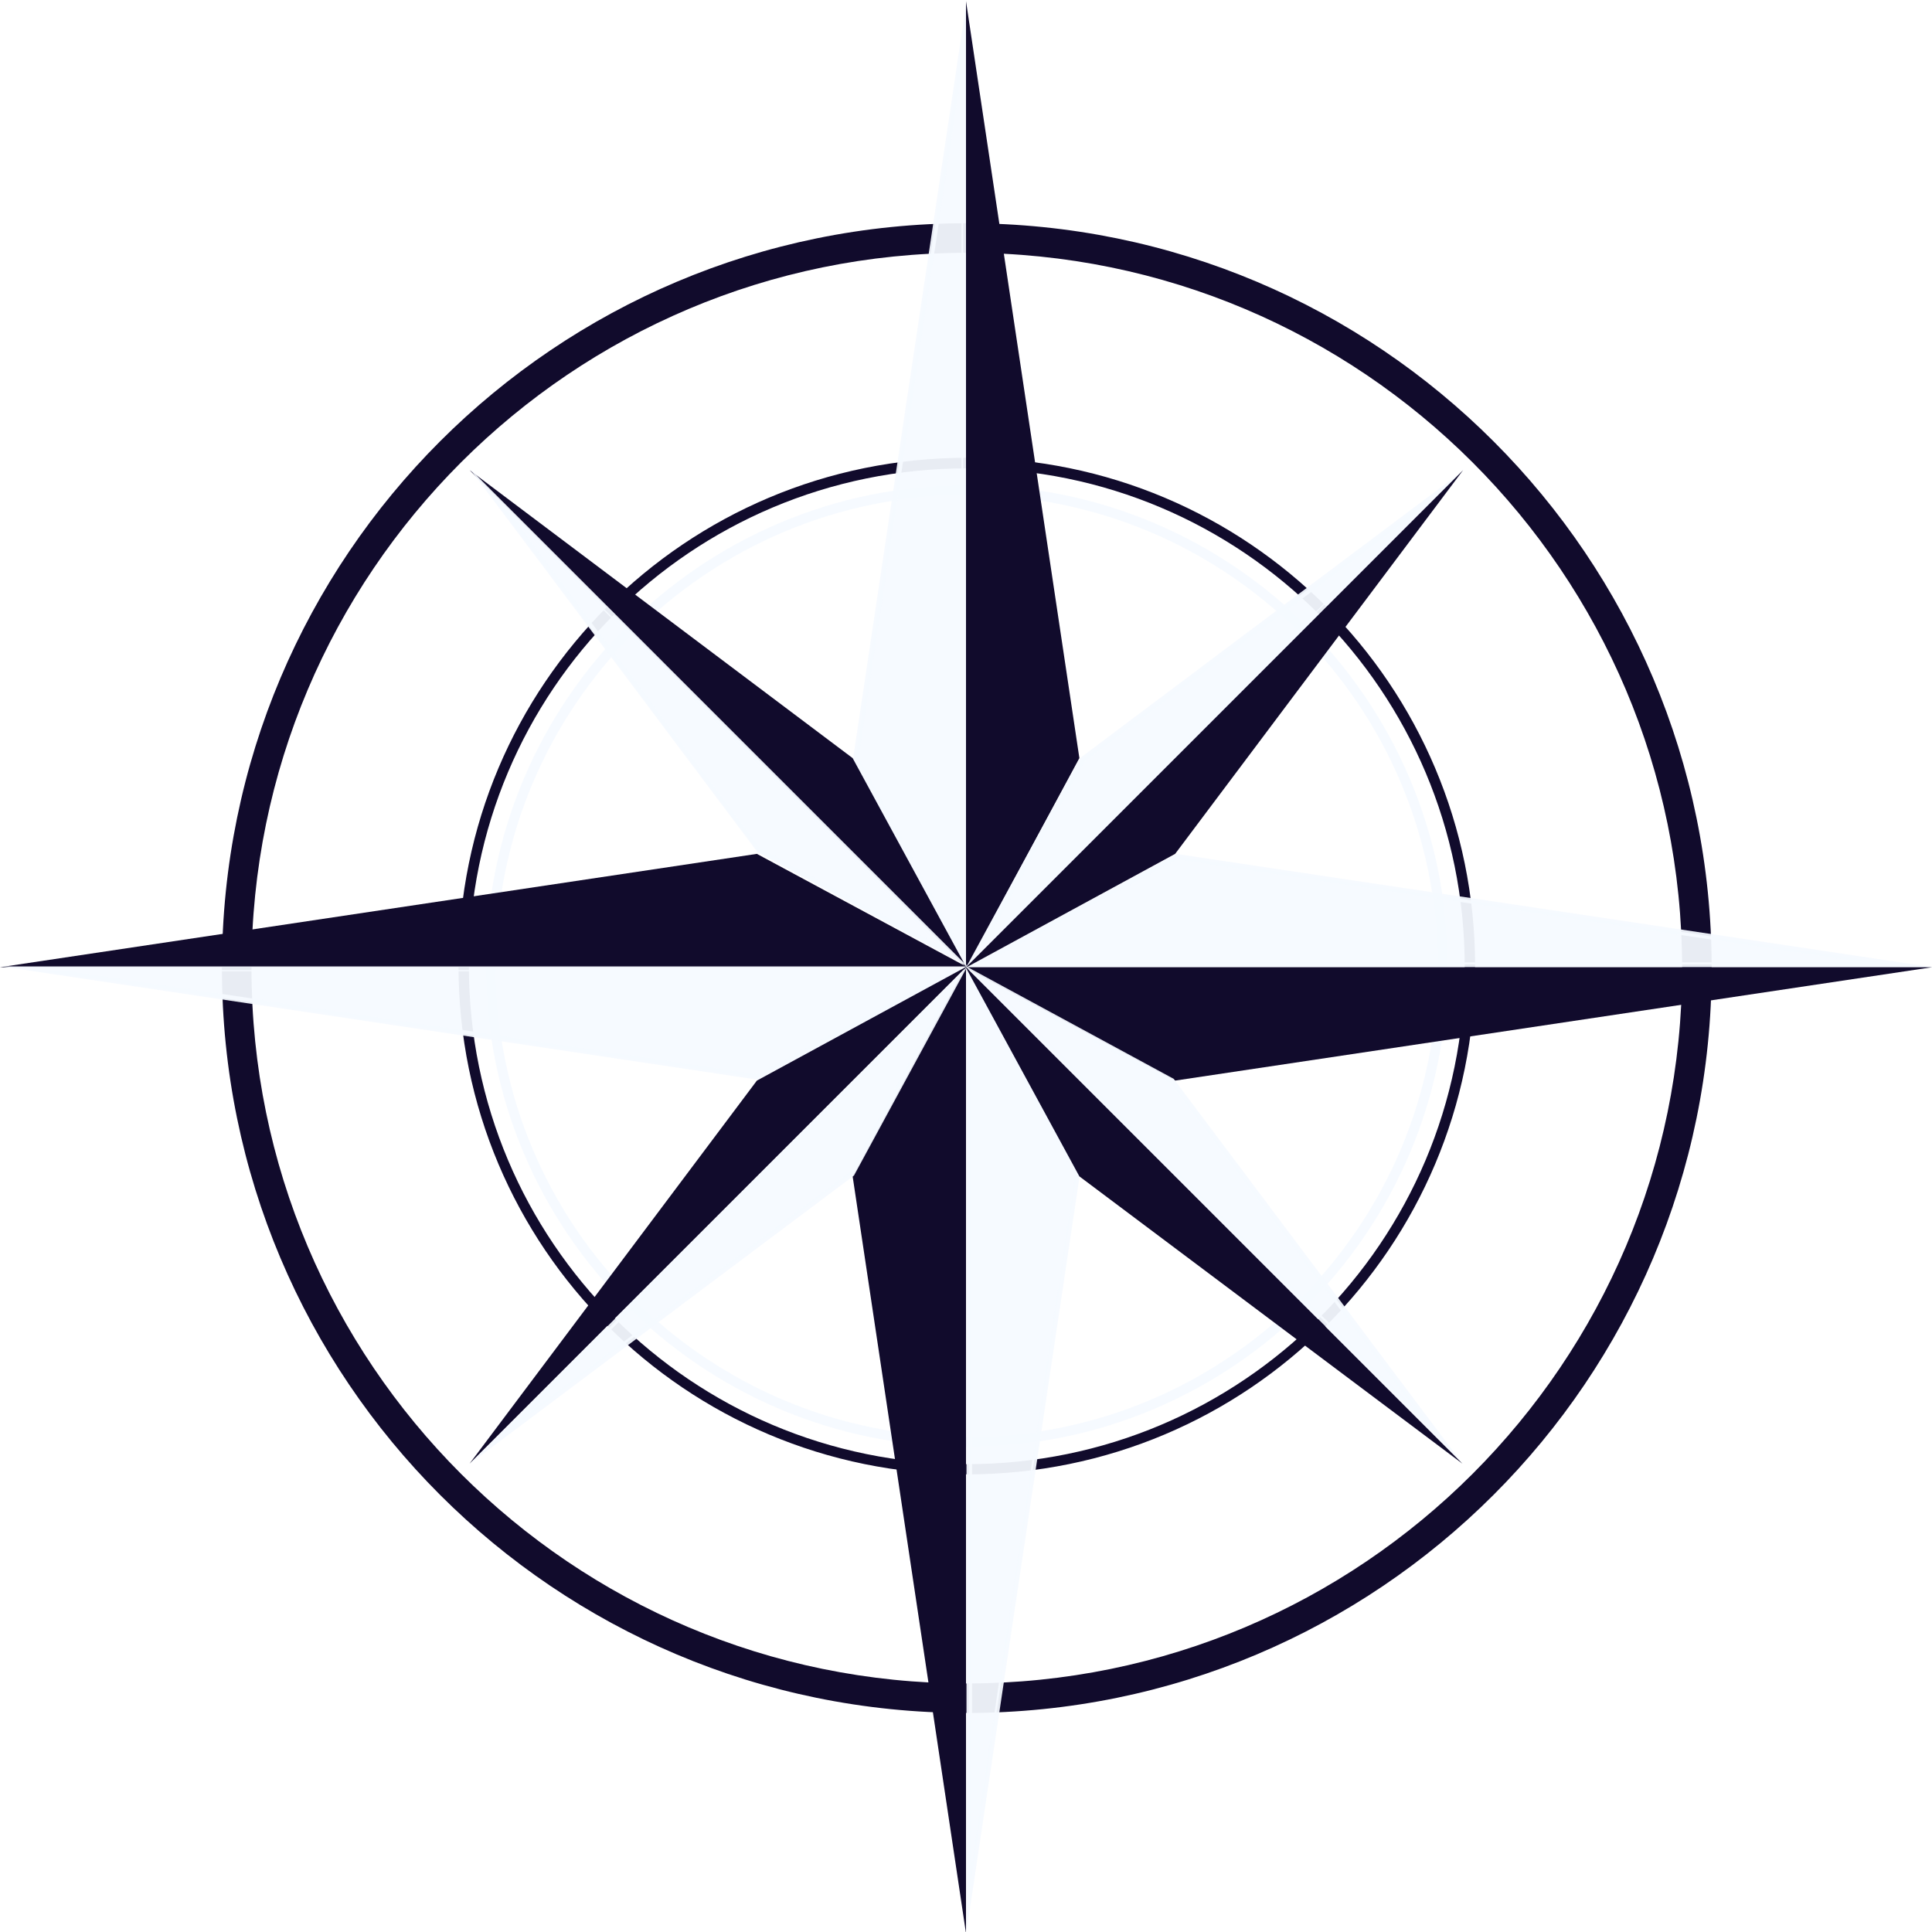
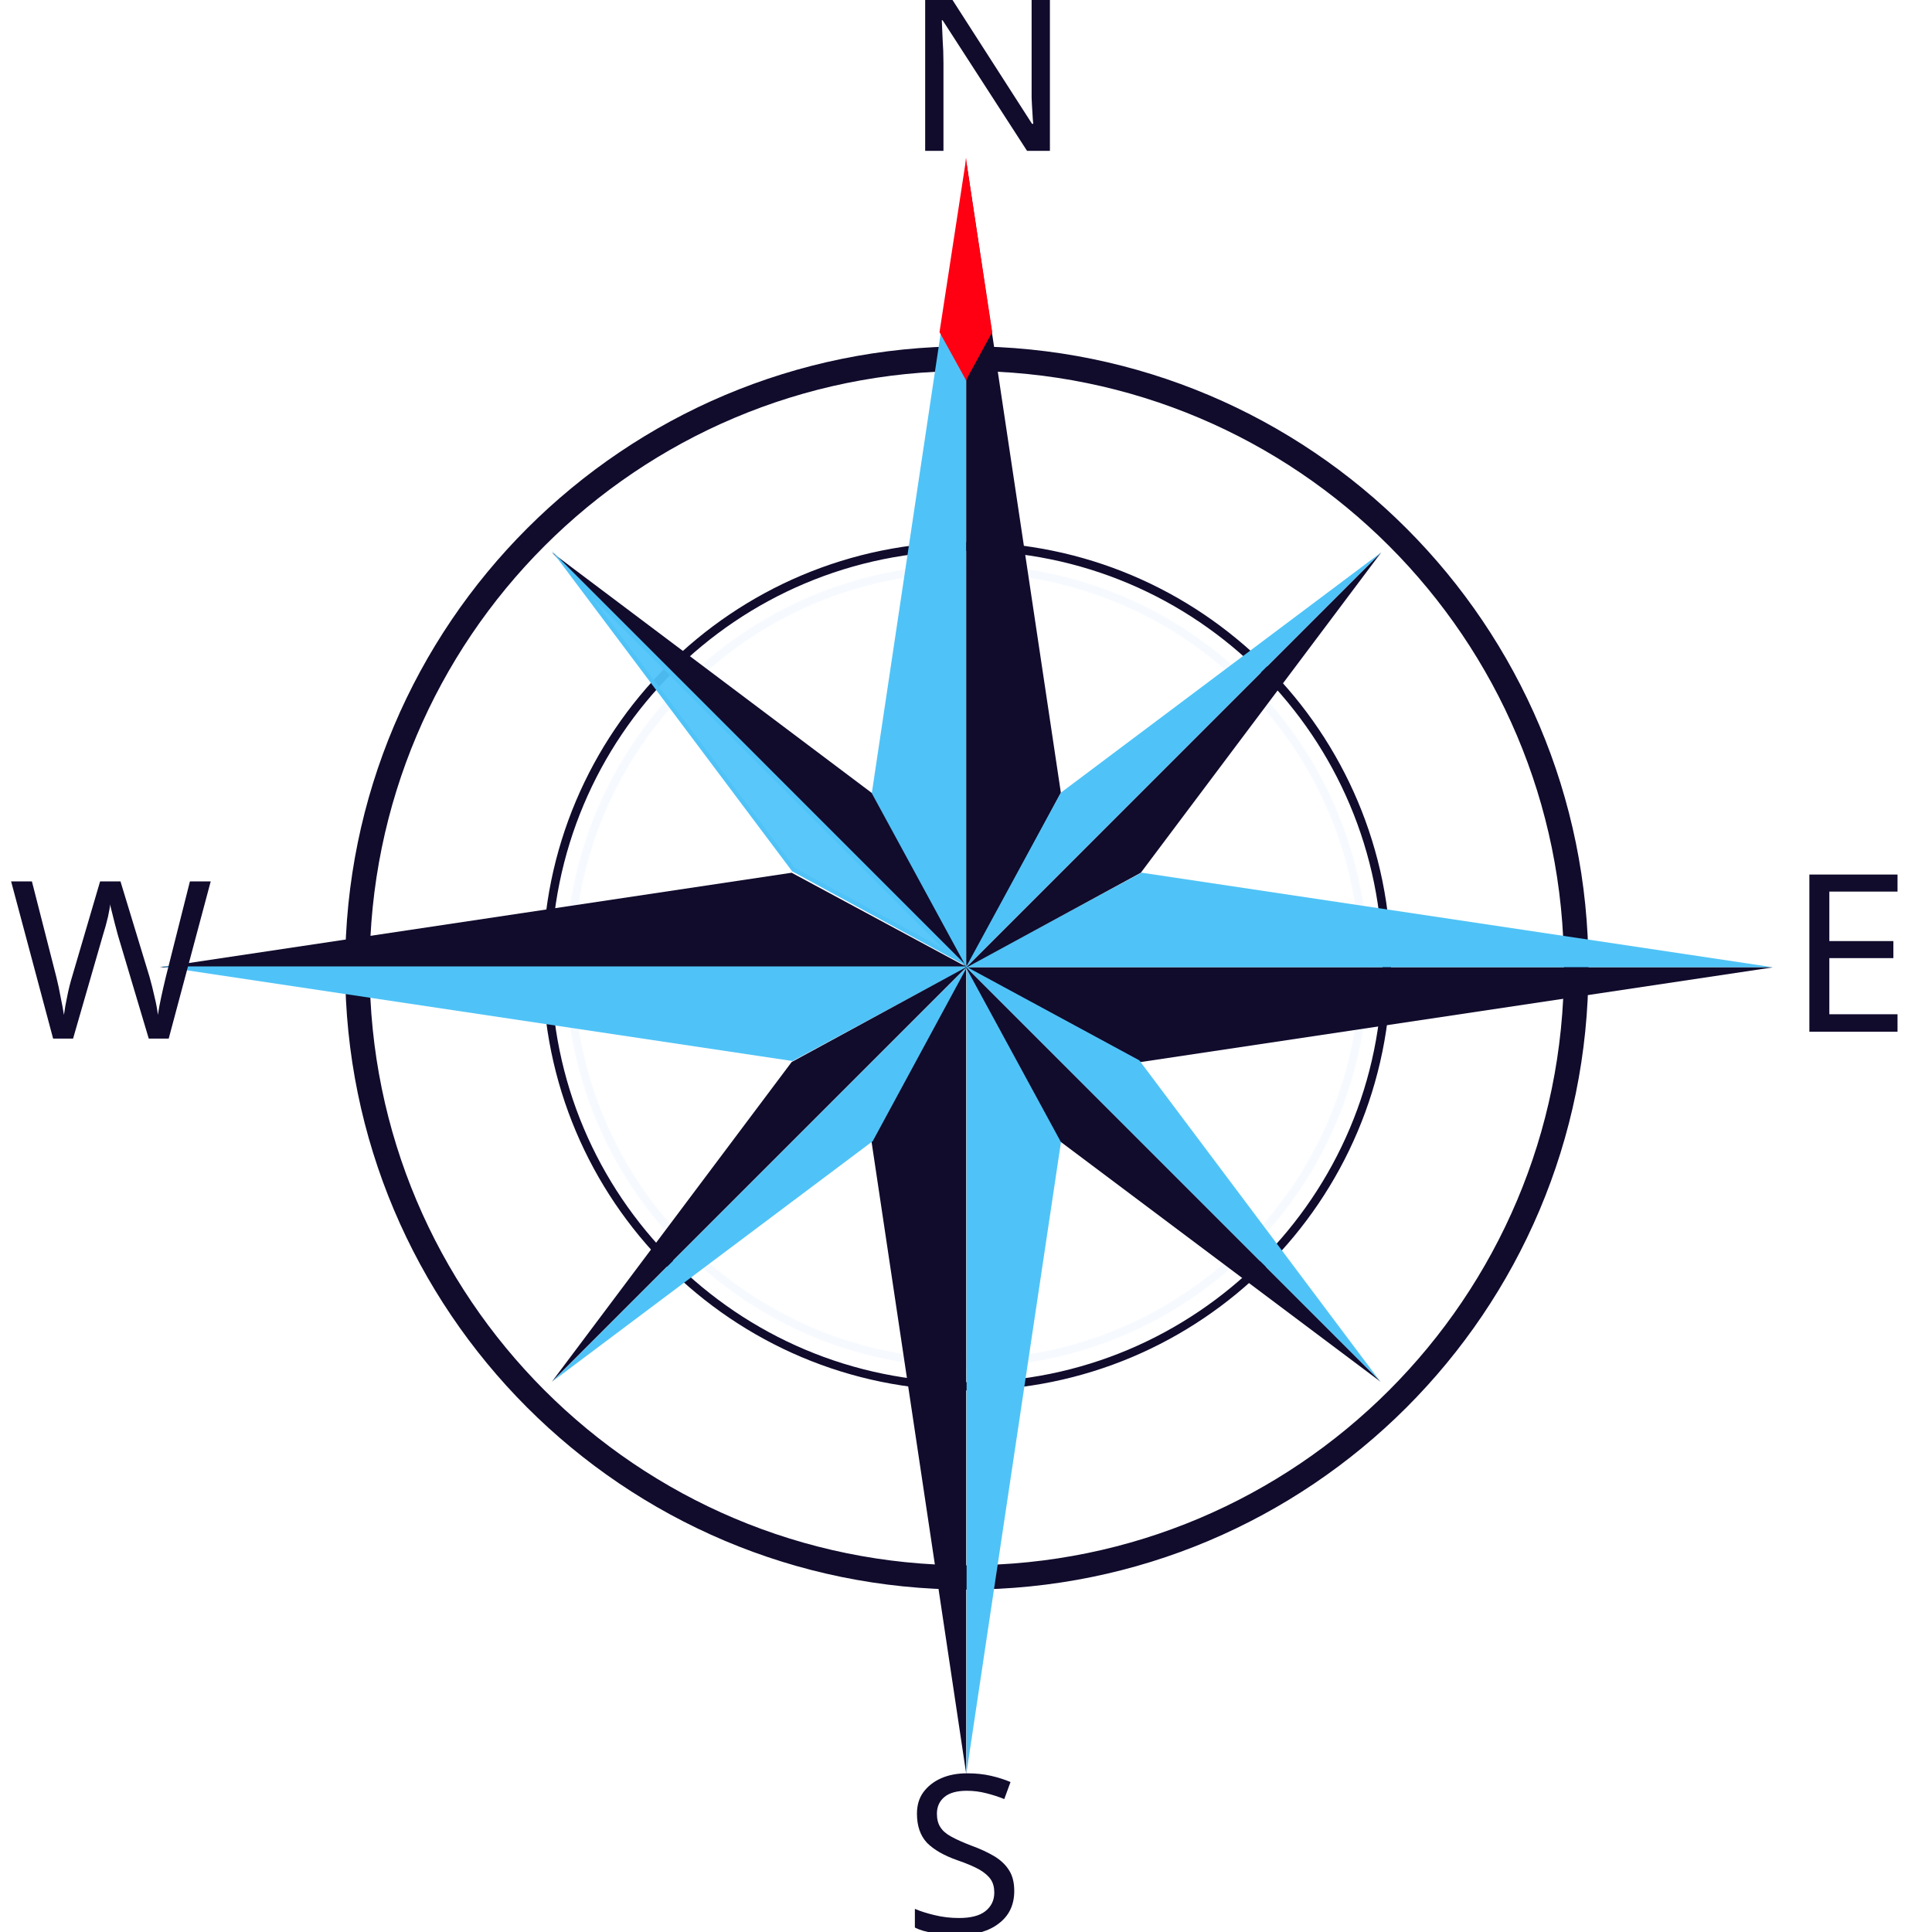
<svg xmlns="http://www.w3.org/2000/svg" width="72.6mm" height="72.6mm" version="1.1" viewBox="0 0 72.6 72.6">
-   <path d="m36.33 18.6c9.763 0 17.7 7.911 17.7 17.7 0 9.763-7.911 17.7-17.7 17.7-9.763 0-17.7-7.911-17.7-17.7 0-9.763 7.938-17.7 17.7-17.7m0-0.37c9.975 0 18.07 8.096 18.07 18.07s-8.096 18.07-18.07 18.07c-9.975 0-18.07-8.096-18.07-18.07s8.096-18.07 18.07-18.07z" style="clip-rule:evenodd;fill-opacity:.941;fill-rule:evenodd;fill:#f5f9ff;stroke-width:.265" />
-   <path d="m36.33 17.6c10.35 0 18.71 8.387 18.71 18.71 0 10.35-8.387 18.71-18.71 18.71-10.35 0-18.71-8.387-18.71-18.71 0-10.35 8.361-18.71 18.71-18.71m0-0.397c10.56 0 19.1 8.546 19.1 19.1 0 10.56-8.546 19.1-19.1 19.1-10.56 0-19.1-8.546-19.1-19.1 0-10.56 8.546-19.1 19.1-19.1z" style="clip-rule:evenodd;fill-rule:evenodd;fill:#110b2c;stroke-width:.265" />
-   <path d="m36.33 9.5c14.84 0 26.88 12.04 26.88 26.88s-12.04 26.88-26.88 26.88-26.88-12.04-26.88-26.88 12.04-26.88 26.88-26.88m0-1.111c15.48 0 27.99 12.54 27.99 27.99 0 15.48-12.54 27.99-27.99 27.99-15.48 0-27.99-12.54-27.99-27.99 0-15.48 12.54-27.99 27.99-27.99z" style="clip-rule:evenodd;fill-rule:evenodd;fill:#110b2c;stroke-width:.265" />
-   <polygon id="XMLID_216_" transform="matrix(.2646 0 0 .2646 -40.91 -148.9)" points="291.4 567.8 291.4 698.8 276.1 670.2" style="clip-rule:evenodd;fill-opacity:.941;fill-rule:evenodd;fill:#f5f9ff" />
-   <path d="m36.13 2.7v32.94l-3.863-7.17zm0.185-2.619-4.26 28.44 4.26 7.911z" style="clip-rule:evenodd;fill-opacity:.941;fill-rule:evenodd;fill:#f5f9ff;stroke-width:.265" />
-   <polygon id="XMLID_213_" transform="matrix(.2646 0 0 .2646 -40.91 -148.9)" points="291.8 562.9 291.8 700.3 307.9 670.4" style="clip-rule:evenodd;fill-rule:evenodd;fill:#110b2c" />
-   <polygon id="XMLID_212_" transform="matrix(.2646 0 0 .2646 -40.91 -148.9)" points="291.8 699.9 275.7 729.8 291.8 837.3" style="clip-rule:evenodd;fill-rule:evenodd;fill:#110b2c" />
-   <polygon id="XMLID_211_" transform="matrix(.2646 0 0 .2646 -40.91 -148.9)" points="292.2 832.3 292.2 701.4 307.5 729.9" style="clip-rule:evenodd;fill-opacity:.941;fill-rule:evenodd;fill:#f5f9ff" />
-   <path d="m36.53 37 3.863 7.17-3.863 25.8zm-0.212-0.767v36.35l4.26-28.44z" style="clip-rule:evenodd;fill-opacity:.941;fill-rule:evenodd;fill:#f5f9ff;stroke-width:.265" />
-   <polygon id="XMLID_208_" transform="matrix(.2646 0 0 .2646 -40.91 -148.9)" points="321.7 684.3 424.1 699.7 293.1 699.7" style="clip-rule:evenodd;fill-opacity:.941;fill-rule:evenodd;fill:#f5f9ff" />
-   <path d="m44.23 32.3 25.8 3.863h-32.97zm-0.026-0.212-7.911 4.26h36.35z" style="clip-rule:evenodd;fill-opacity:.941;fill-rule:evenodd;fill:#f5f9ff;stroke-width:.265" />
-   <polygon id="XMLID_205_" transform="matrix(.2646 0 0 .2646 -40.91 -148.9)" points="429 700.1 291.6 700.1 321.5 716.2" style="clip-rule:evenodd;fill-rule:evenodd;fill:#110b2c" />
-   <polygon id="XMLID_204_" transform="matrix(.2646 0 0 .2646 -40.91 -148.9)" points="292 700.1 262.1 684 154.6 700.1" style="clip-rule:evenodd;fill-rule:evenodd;fill:#110b2c" />
-   <polygon id="XMLID_203_" transform="matrix(.2646 0 0 .2646 -40.91 -148.9)" points="262.1 715.8 159.6 700.5 290.5 700.5" style="clip-rule:evenodd;fill-opacity:.941;fill-rule:evenodd;fill:#f5f9ff" />
-   <path d="m35.63 36.5-7.17 3.863-25.8-3.863zm0.767-0.185h-36.35l28.44 4.26z" style="clip-rule:evenodd;fill-opacity:.941;fill-rule:evenodd;fill:#f5f9ff;stroke-width:.265" />
-   <polygon id="XMLID_200_" transform="matrix(.2646 0 0 .2646 -40.91 -148.9)" points="358.4 632.9 293.2 698.1 308.2 670.6" style="clip-rule:evenodd;fill-opacity:.941;fill-rule:evenodd;fill:#f5f9ff" />
-   <path d="m52.93 19.5-15.8 15.8 3.625-6.668zm2.064-1.826-14.42 10.82-4.286 7.885z" style="clip-rule:evenodd;fill-opacity:.941;fill-rule:evenodd;fill:#f5f9ff" />
-   <polygon id="XMLID_197_" transform="matrix(.2646 0 0 .2646 -40.91 -148.9)" points="362.4 629.5 291.7 700.2 321.5 684" style="clip-rule:evenodd;fill-rule:evenodd;fill:#110b2c" />
-   <polygon id="XMLID_196_" transform="matrix(.2646 0 0 .2646 -40.91 -148.9)" points="291.9 700 262.1 716.2 221.3 770.6" style="clip-rule:evenodd;fill-rule:evenodd;fill:#110b2c" />
-   <polygon id="XMLID_195_" transform="matrix(.2646 0 0 .2646 -40.91 -148.9)" points="225.2 767.2 290.4 702.1 275.4 729.6" style="clip-rule:evenodd;fill-opacity:.941;fill-rule:evenodd;fill:#f5f9ff" />
-   <path d="m35.53 37.4-3.625 6.668-12.17 9.128zm0.82-1.085-18.68 18.68 14.42-10.82z" style="clip-rule:evenodd;fill-opacity:.941;fill-rule:evenodd;fill:#f5f9ff;stroke-width:.265" />
-   <polygon id="XMLID_192_" transform="matrix(.2646 0 0 .2646 -40.91 -148.9)" points="291.9 700.2 275.7 670.4 221.3 629.5" style="clip-rule:evenodd;fill-rule:evenodd;fill:#110b2c" />
-   <polygon id="XMLID_191_" transform="matrix(.2646 0 0 .2646 -40.91 -148.9)" points="289.8 698.6 262.3 683.7 224.7 633.5" style="clip-rule:evenodd;fill-opacity:.941;fill-rule:evenodd;fill:#f5f9ff" />
-   <path d="m19.45 19.7 15.8 15.8-6.668-3.625zm-1.799-2.09 10.82 14.42 7.885 4.286z" style="clip-rule:evenodd;fill-opacity:.941;fill-rule:evenodd;fill:#f5f9ff;stroke-width:.265" />
-   <polygon id="XMLID_188_" transform="matrix(.2646 0 0 .2646 -40.91 -148.9)" points="321.3 716.5 359 766.7 293.8 701.5" style="clip-rule:evenodd;fill-opacity:.941;fill-rule:evenodd;fill:#f5f9ff" />
-   <path d="m37.33 37.1 6.668 3.625 9.128 12.17zm-1.085-0.82 18.68 18.68-10.82-14.42z" style="clip-rule:evenodd;fill-opacity:.941;fill-rule:evenodd;fill:#f5f9ff;stroke-width:.265" />
-   <polygon id="XMLID_185_" transform="matrix(.2646 0 0 .2646 -40.91 -148.9)" points="362.3 770.6 291.7 700 307.9 729.8" style="clip-rule:evenodd;fill-rule:evenodd;fill:#110b2c" />
+   <path d="m36.33 21.53c8.149 0 14.77 6.604 14.77 14.77 0 8.149-6.604 14.77-14.77 14.77-8.149 0-14.77-6.604-14.77-14.77 0-8.149 6.626-14.77 14.77-14.77m0-0.309c8.326 0 15.08 6.758 15.08 15.08s-6.758 15.08-15.08 15.08c-8.326 0-15.08-6.758-15.08-15.08s6.758-15.08 15.08-15.08z" style="clip-rule:evenodd;fill-opacity:.941;fill-rule:evenodd;fill:#f5f9ff;stroke-width:.265" />
+   <path d="m36.33 20.7c8.639 0 15.62 7.001 15.62 15.62 0 8.639-7.001 15.62-15.62 15.62-8.639 0-15.62-7.001-15.62-15.62 0-8.639 6.979-15.62 15.62-15.62m0-0.331c8.815 0 15.94 7.134 15.94 15.94 0 8.815-7.134 15.94-15.94 15.94-8.815 0-15.94-7.134-15.94-15.94 0-8.815 7.134-15.94 15.94-15.94z" style="clip-rule:evenodd;fill-rule:evenodd;fill:#110b2c;stroke-width:.265" />
+   <path d="m36.33 13.94c12.39 0 22.44 10.05 22.44 22.44 0 12.39-10.05 22.44-22.44 22.44-12.39 0-22.44-10.05-22.44-22.44 0-12.39 10.05-22.44 22.44-22.44m0-0.927c12.92 0 23.36 10.47 23.36 23.36 0 12.92-10.47 23.36-23.36 23.36-12.92 0-23.36-10.47-23.36-23.36 0-12.92 10.47-23.36 23.36-23.36z" style="clip-rule:evenodd;fill-rule:evenodd;fill:#110b2c;stroke-width:.265" />
+   <polygon id="XMLID_216_" transform="matrix(.2209 0 0 .2209 -28.15 -118.3)" points="291.4 567.8 291.4 698.8 276.1 670.2" style="clip-rule:evenodd;fill-rule:evenodd;fill:#4fc3f7;stroke-width:1.198" />
+   <path d="m36.16 8.261v27.5l-3.225-5.985zm0.155-2.186-3.556 23.74 3.556 6.604z" style="clip-rule:evenodd;fill-rule:evenodd;fill:#4fc3f7;stroke-width:.265" />
+   <polygon id="XMLID_213_" transform="matrix(.2209 0 0 .2209 -28.15 -118.3)" points="291.8 562.9 291.8 700.3 307.9 670.4" style="clip-rule:evenodd;fill-rule:evenodd;fill:#110b2c;stroke-width:1.198" />
+   <polygon id="XMLID_212_" transform="matrix(.2209 0 0 .2209 -28.15 -118.3)" points="291.8 699.9 275.7 729.8 291.8 837.3" style="clip-rule:evenodd;fill-rule:evenodd;fill:#110b2c;stroke-width:1.198" />
+   <polygon id="XMLID_211_" transform="matrix(.2209 0 0 .2209 -28.15 -118.3)" points="292.2 832.3 292.2 701.4 307.5 729.9" style="clip-rule:evenodd;fill-rule:evenodd;fill:#4fc3f7;stroke-width:1.198" />
+   <path d="m36.5 36.89 3.225 5.985-3.225 21.54zm-0.177-0.64v30.34l3.556-23.74z" style="clip-rule:evenodd;fill-rule:evenodd;fill:#4fc3f7;stroke-width:.265" />
+   <polygon id="XMLID_208_" transform="matrix(.2209 0 0 .2209 -28.15 -118.3)" points="321.7 684.3 424.1 699.7 293.1 699.7" style="clip-rule:evenodd;fill-rule:evenodd;fill:#4fc3f7;stroke-width:1.198" />
+   <path d="m42.92 32.97 21.54 3.225h-27.52zm-0.022-0.177-6.604 3.556h30.34z" style="clip-rule:evenodd;fill-rule:evenodd;fill:#4fc3f7;stroke-width:.265" />
+   <polygon id="XMLID_205_" transform="matrix(.2209 0 0 .2209 -28.15 -118.3)" points="429 700.1 291.6 700.1 321.5 716.2" style="clip-rule:evenodd;fill-rule:evenodd;fill:#110b2c;stroke-width:1.198" />
+   <polygon id="XMLID_204_" transform="matrix(.2209 0 0 .2209 -28.15 -118.3)" points="292 700.1 262.1 684 154.6 700.1" style="clip-rule:evenodd;fill-rule:evenodd;fill:#110b2c;stroke-width:1.198" />
+   <polygon id="XMLID_203_" transform="matrix(.2209 0 0 .2209 -28.15 -118.3)" points="262.1 715.8 159.6 700.5 290.5 700.5" style="clip-rule:evenodd;fill-rule:evenodd;fill:#4fc3f7;stroke-width:1.198" />
+   <path d="m35.74 36.47-5.985 3.225-21.54-3.225zm0.64-0.155h-30.34l23.74 3.556z" style="clip-rule:evenodd;fill-rule:evenodd;fill:#4fc3f7;stroke-width:.265" />
+   <polygon id="XMLID_200_" transform="matrix(.2209 0 0 .2209 -28.15 -118.3)" points="358.4 632.9 293.2 698.1 308.2 670.6" style="clip-rule:evenodd;fill-rule:evenodd;fill:#4fc3f7;stroke-width:1.198" />
+   <path d="m50.18 22.28-13.19 13.19 3.026-5.566zm1.723-1.524-12.04 9.032-3.578 6.582z" style="clip-rule:evenodd;fill-rule:evenodd;fill:#4fc3f7" />
+   <polygon id="XMLID_197_" transform="matrix(.2209 0 0 .2209 -28.15 -118.3)" points="362.4 629.5 291.7 700.2 321.5 684" style="clip-rule:evenodd;fill-rule:evenodd;fill:#110b2c;stroke-width:1.198" />
+   <polygon id="XMLID_196_" transform="matrix(.2209 0 0 .2209 -28.15 -118.3)" points="291.9 700 262.1 716.2 221.3 770.6" style="clip-rule:evenodd;fill-rule:evenodd;fill:#110b2c;stroke-width:1.198" />
+   <polygon id="XMLID_195_" transform="matrix(.2209 0 0 .2209 -28.15 -118.3)" points="225.2 767.2 290.4 702.1 275.4 729.6" style="clip-rule:evenodd;fill-rule:evenodd;fill:#4fc3f7;stroke-width:1.198" />
+   <path d="m35.66 37.23-3.026 5.566-10.16 7.619zm0.685-0.906-15.59 15.59 12.04-9.032z" style="clip-rule:evenodd;fill-rule:evenodd;fill:#4fc3f7;stroke-width:.265" />
+   <polygon id="XMLID_192_" transform="matrix(.2209 0 0 .2209 -28.15 -118.3)" points="291.9 700.2 275.7 670.4 221.3 629.5" style="clip-rule:evenodd;fill-rule:evenodd;fill:#110b2c;stroke-width:1.198" />
+   <polygon id="XMLID_191_" transform="matrix(.2209 0 0 .2209 -28.15 -118.3)" points="289.8 698.6 262.3 683.7 224.7 633.5" style="clip-rule:evenodd;fill-opacity:.941;fill-rule:evenodd;fill:#4fc3f8;stroke-width:1.198" />
+   <path d="m22.24 22.45 13.19 13.19-5.566-3.026zm-1.502-1.745 9.032 12.04 6.582 3.578z" style="clip-rule:evenodd;fill-rule:evenodd;fill:#4fc3f7;stroke-width:.265" />
+   <polygon id="XMLID_188_" transform="matrix(.2209 0 0 .2209 -28.15 -118.3)" points="321.3 716.5 359 766.7 293.8 701.5" style="clip-rule:evenodd;fill-rule:evenodd;fill:#4fc3f7;stroke-width:1.198" />
+   <path d="m37.16 36.98 5.566 3.026 7.619 10.16zm-0.906-0.685 15.59 15.59-9.032-12.04z" style="clip-rule:evenodd;fill-rule:evenodd;fill:#4fc3f7;stroke-width:.265" />
+   <polygon id="XMLID_185_" transform="matrix(.2209 0 0 .2209 -28.15 -118.3)" points="362.3 770.6 291.7 700 307.9 729.8" style="clip-rule:evenodd;fill-rule:evenodd;fill:#110b2c;stroke-width:1.198" />
+   <text x="33.97" y="5.668" style="fill:#110b2c;font-family:'Britannic Bold';font-size:8.287px;letter-spacing:0px;line-height:1.25;stroke-width:.265;word-spacing:0px" xml:space="preserve">
+     <tspan x="33.97" y="5.668" style="fill:#110b2c;font-family:Algerian;stroke-width:.265">N</tspan>
+   </text>
+   <text x="0.325" y="39.029" style="fill:#110b2c;font-family:'Britannic Bold';font-size:8.287px;letter-spacing:0px;line-height:1.25;stroke-width:.265;word-spacing:0px" xml:space="preserve">
+     <tspan x="0.325" y="39.029" style="fill:#110b2c;font-family:Algerian;stroke-width:.265">W</tspan>
+   </text>
+   <text x="67.196" y="38.771" style="fill:#110b2c;font-family:'Britannic Bold';font-size:8.287px;letter-spacing:0px;line-height:1.25;stroke-width:.265;word-spacing:0px" xml:space="preserve">
+     <tspan x="67.196" y="38.771" style="fill:#110b2c;font-family:Algerian;stroke-width:.265">E</tspan>
+   </text>
+   <text x="33.958" y="72.637" style="fill:#110b2c;font-family:'Britannic Bold';font-size:8.287px;letter-spacing:0px;line-height:1.25;stroke-width:.265;word-spacing:0px" xml:space="preserve">
+     <tspan x="33.958" y="72.637" style="fill:#110b2c;font-family:Algerian;stroke-width:.265">S</tspan>
+   </text>
+   <polygon transform="matrix(.06176 0 0 .06092 18.27 -28.36)" points="291.8 562.9 291.8 700.3 307.9 670.4" style="clip-rule:evenodd;fill-rule:evenodd;fill:#fe0012;stroke-width:4.314" />
+   <polygon transform="matrix(-.06244 0 0 .06092 54.53 -28.36)" points="291.8 562.9 291.8 700.3 307.9 670.4" style="clip-rule:evenodd;fill-rule:evenodd;fill:#fe0012;stroke-width:4.29" />
</svg>
